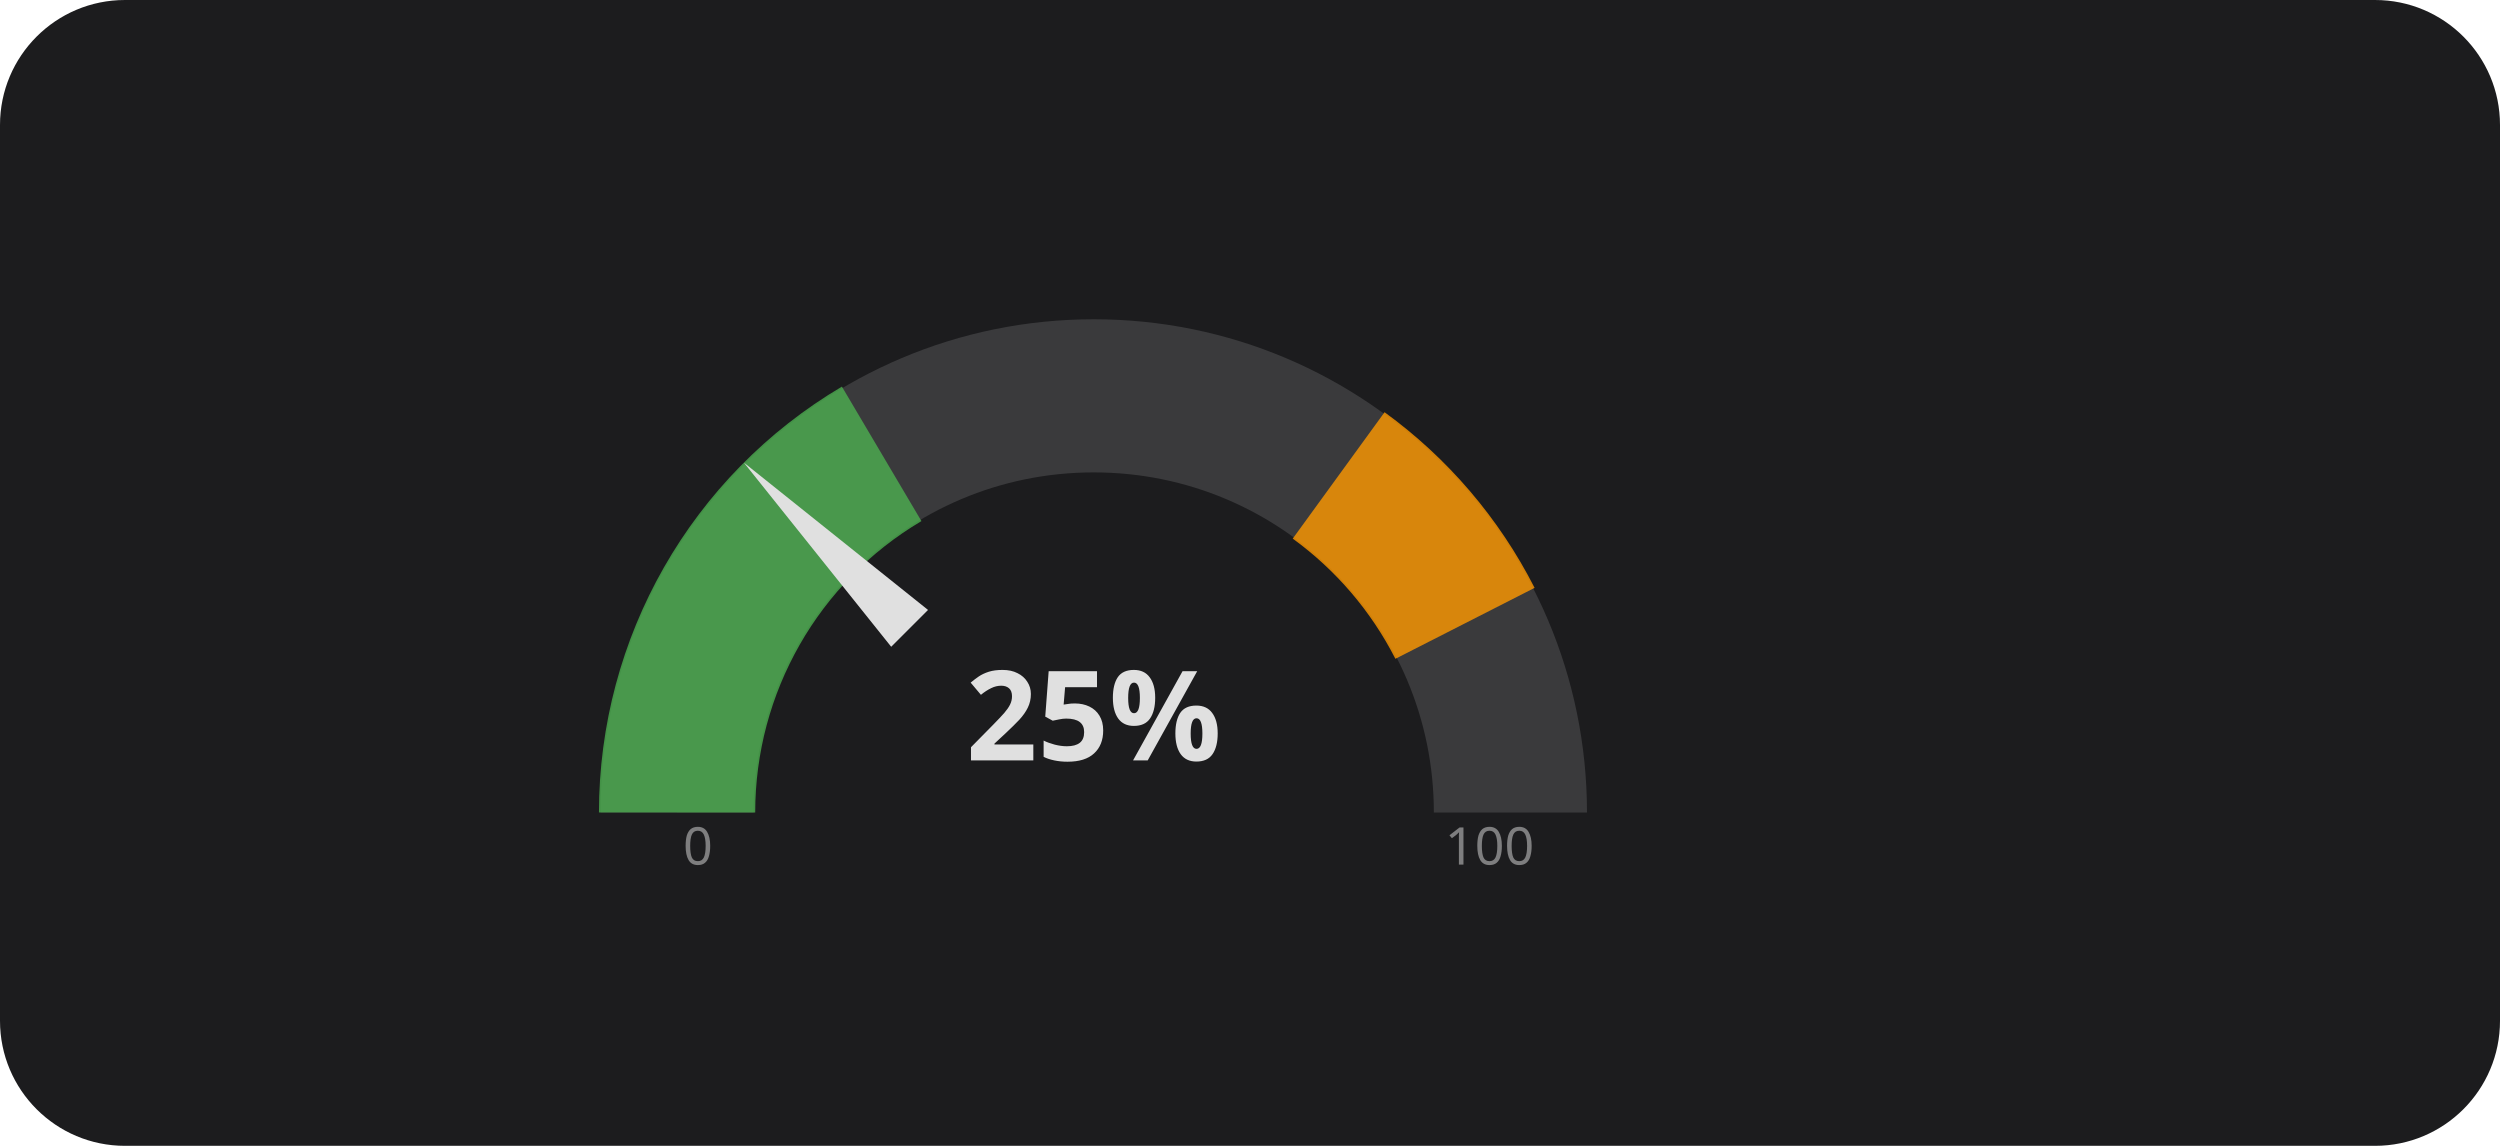
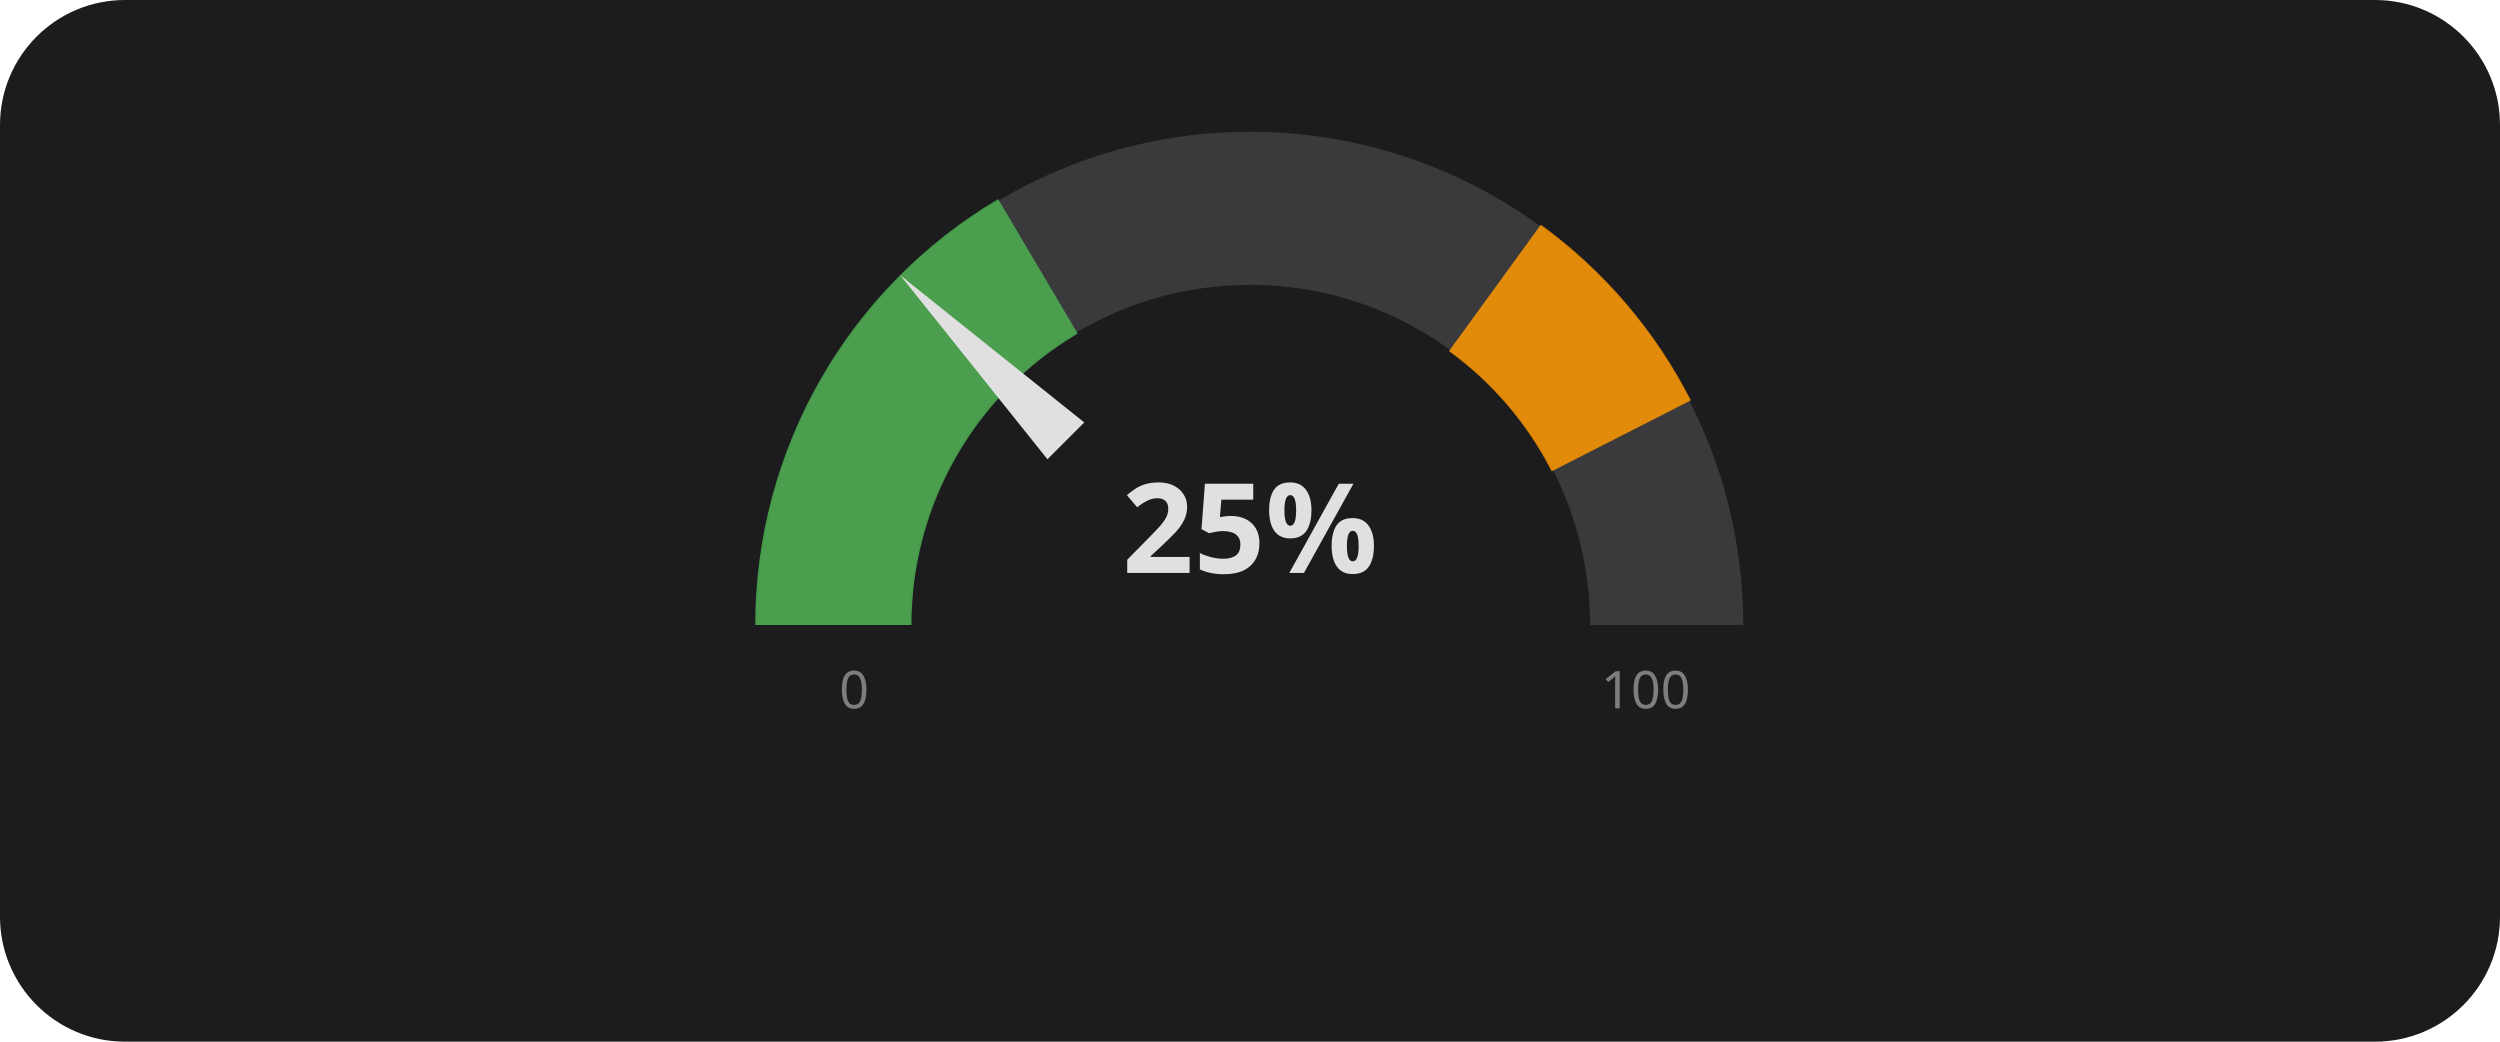
- <svg xmlns="http://www.w3.org/2000/svg" width="240" height="110" viewBox="0 0 240 110">
-   <rect width="240" height="110" rx="12" fill="#1c1c1e" />
-   <g transform="translate(105, 78)">
+ <svg xmlns="http://www.w3.org/2000/svg" width="240" height="100" viewBox="0 0 240 100">
+   <rect width="240" height="100" rx="12" fill="#1c1c1e" />
+   <g transform="translate(120, 60)">
    <path d="M -40 0 A 40 40 0 0 1 40 0" fill="none" stroke="#3a3a3c" stroke-width="14.7" stroke-linecap="butt" />
-     <path d="M -40 0 A 40 40 0 0 1 -20.36 -34.43" stroke="#4caf50" fill="none" stroke-width="15" opacity="0.8" />
-     <path d="M 23.51 -32.36 A 40 40 0 0 1 35.64 -18.16" stroke="#ff9800" fill="none" stroke-width="15" opacity="0.8" />
+     <path d="M -40 0 A 40 40 0 0 1 -20.36 -34.43" stroke="#4caf50" fill="none" stroke-width="15" opacity="0.85" />
+     <path d="M 23.51 -32.36 A 40 40 0 0 1 35.64 -18.16" stroke="#ff9800" fill="none" stroke-width="15" opacity="0.85" />
    <path d="M -25 -2.5 L -47.5 0 L -25 2.5 z" fill="#e0e0e0" transform="rotate(45)" />
    <text x="0" y="-5" text-anchor="middle" font-family="sans-serif" font-size="12" fill="#e0e0e0" font-weight="bold">25%</text>
-     <text x="-38" y="5" text-anchor="middle" font-family="sans-serif" font-size="5" fill="#e0e0e0" opacity="0.5">0</text>
-     <text x="38" y="5" text-anchor="middle" font-family="sans-serif" font-size="5" fill="#e0e0e0" opacity="0.5">100</text>
+     <text x="-38" y="8" text-anchor="middle" font-family="sans-serif" font-size="5" fill="#e0e0e0" opacity="0.5">0</text>
+     <text x="38" y="8" text-anchor="middle" font-family="sans-serif" font-size="5" fill="#e0e0e0" opacity="0.5">100</text>
  </g>
</svg>
